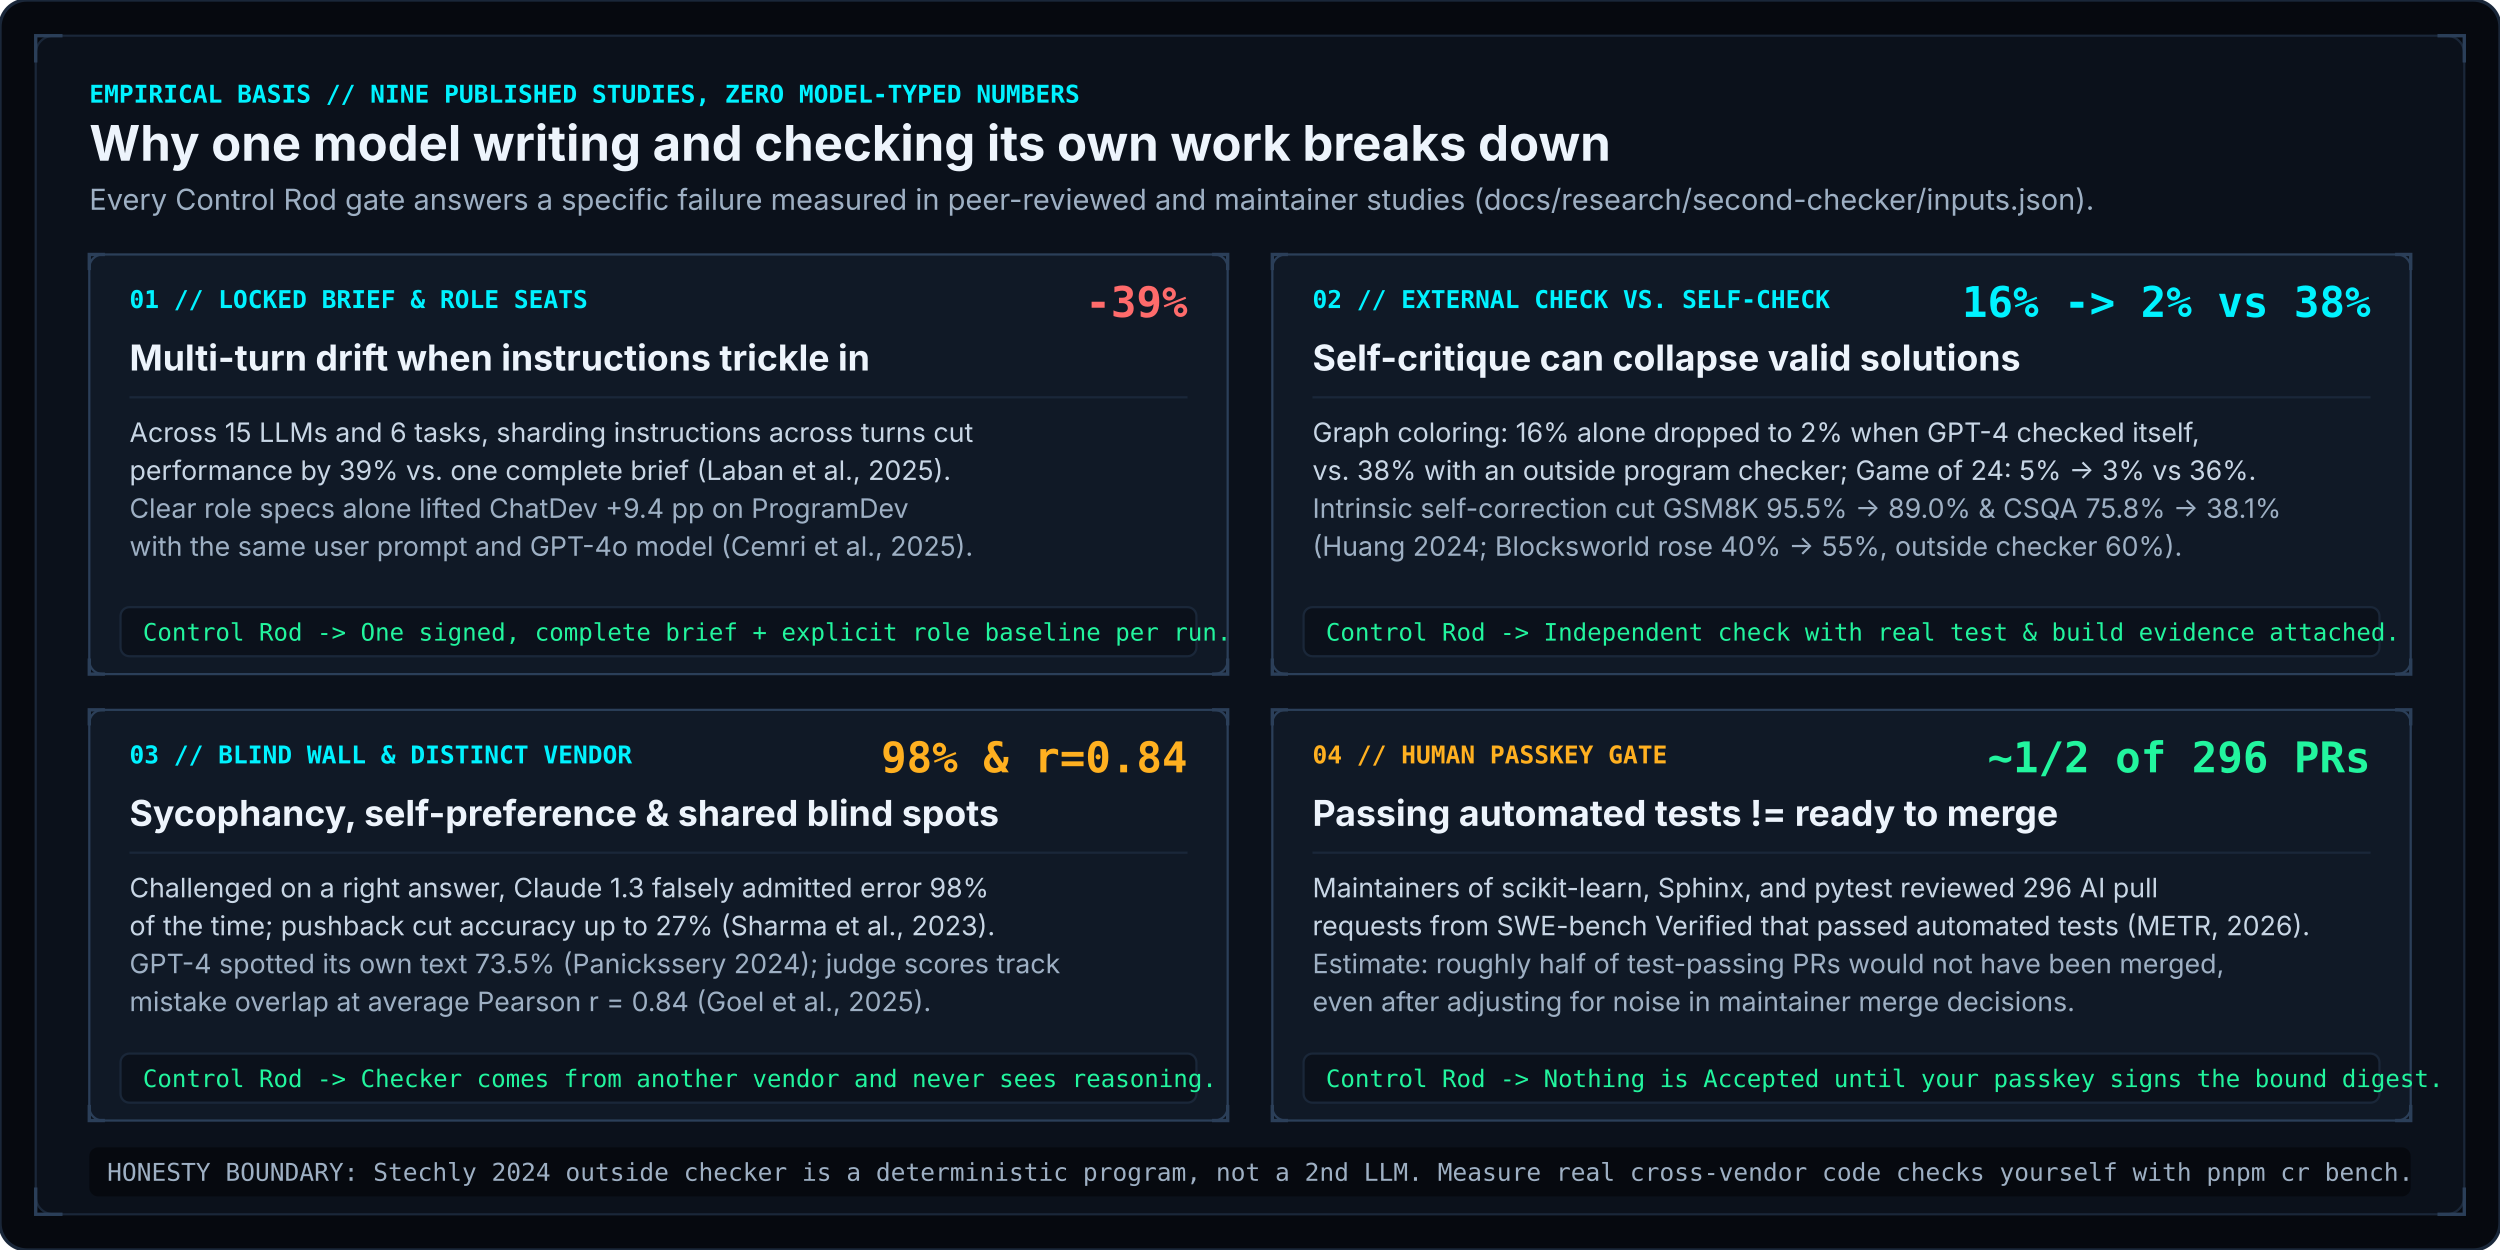
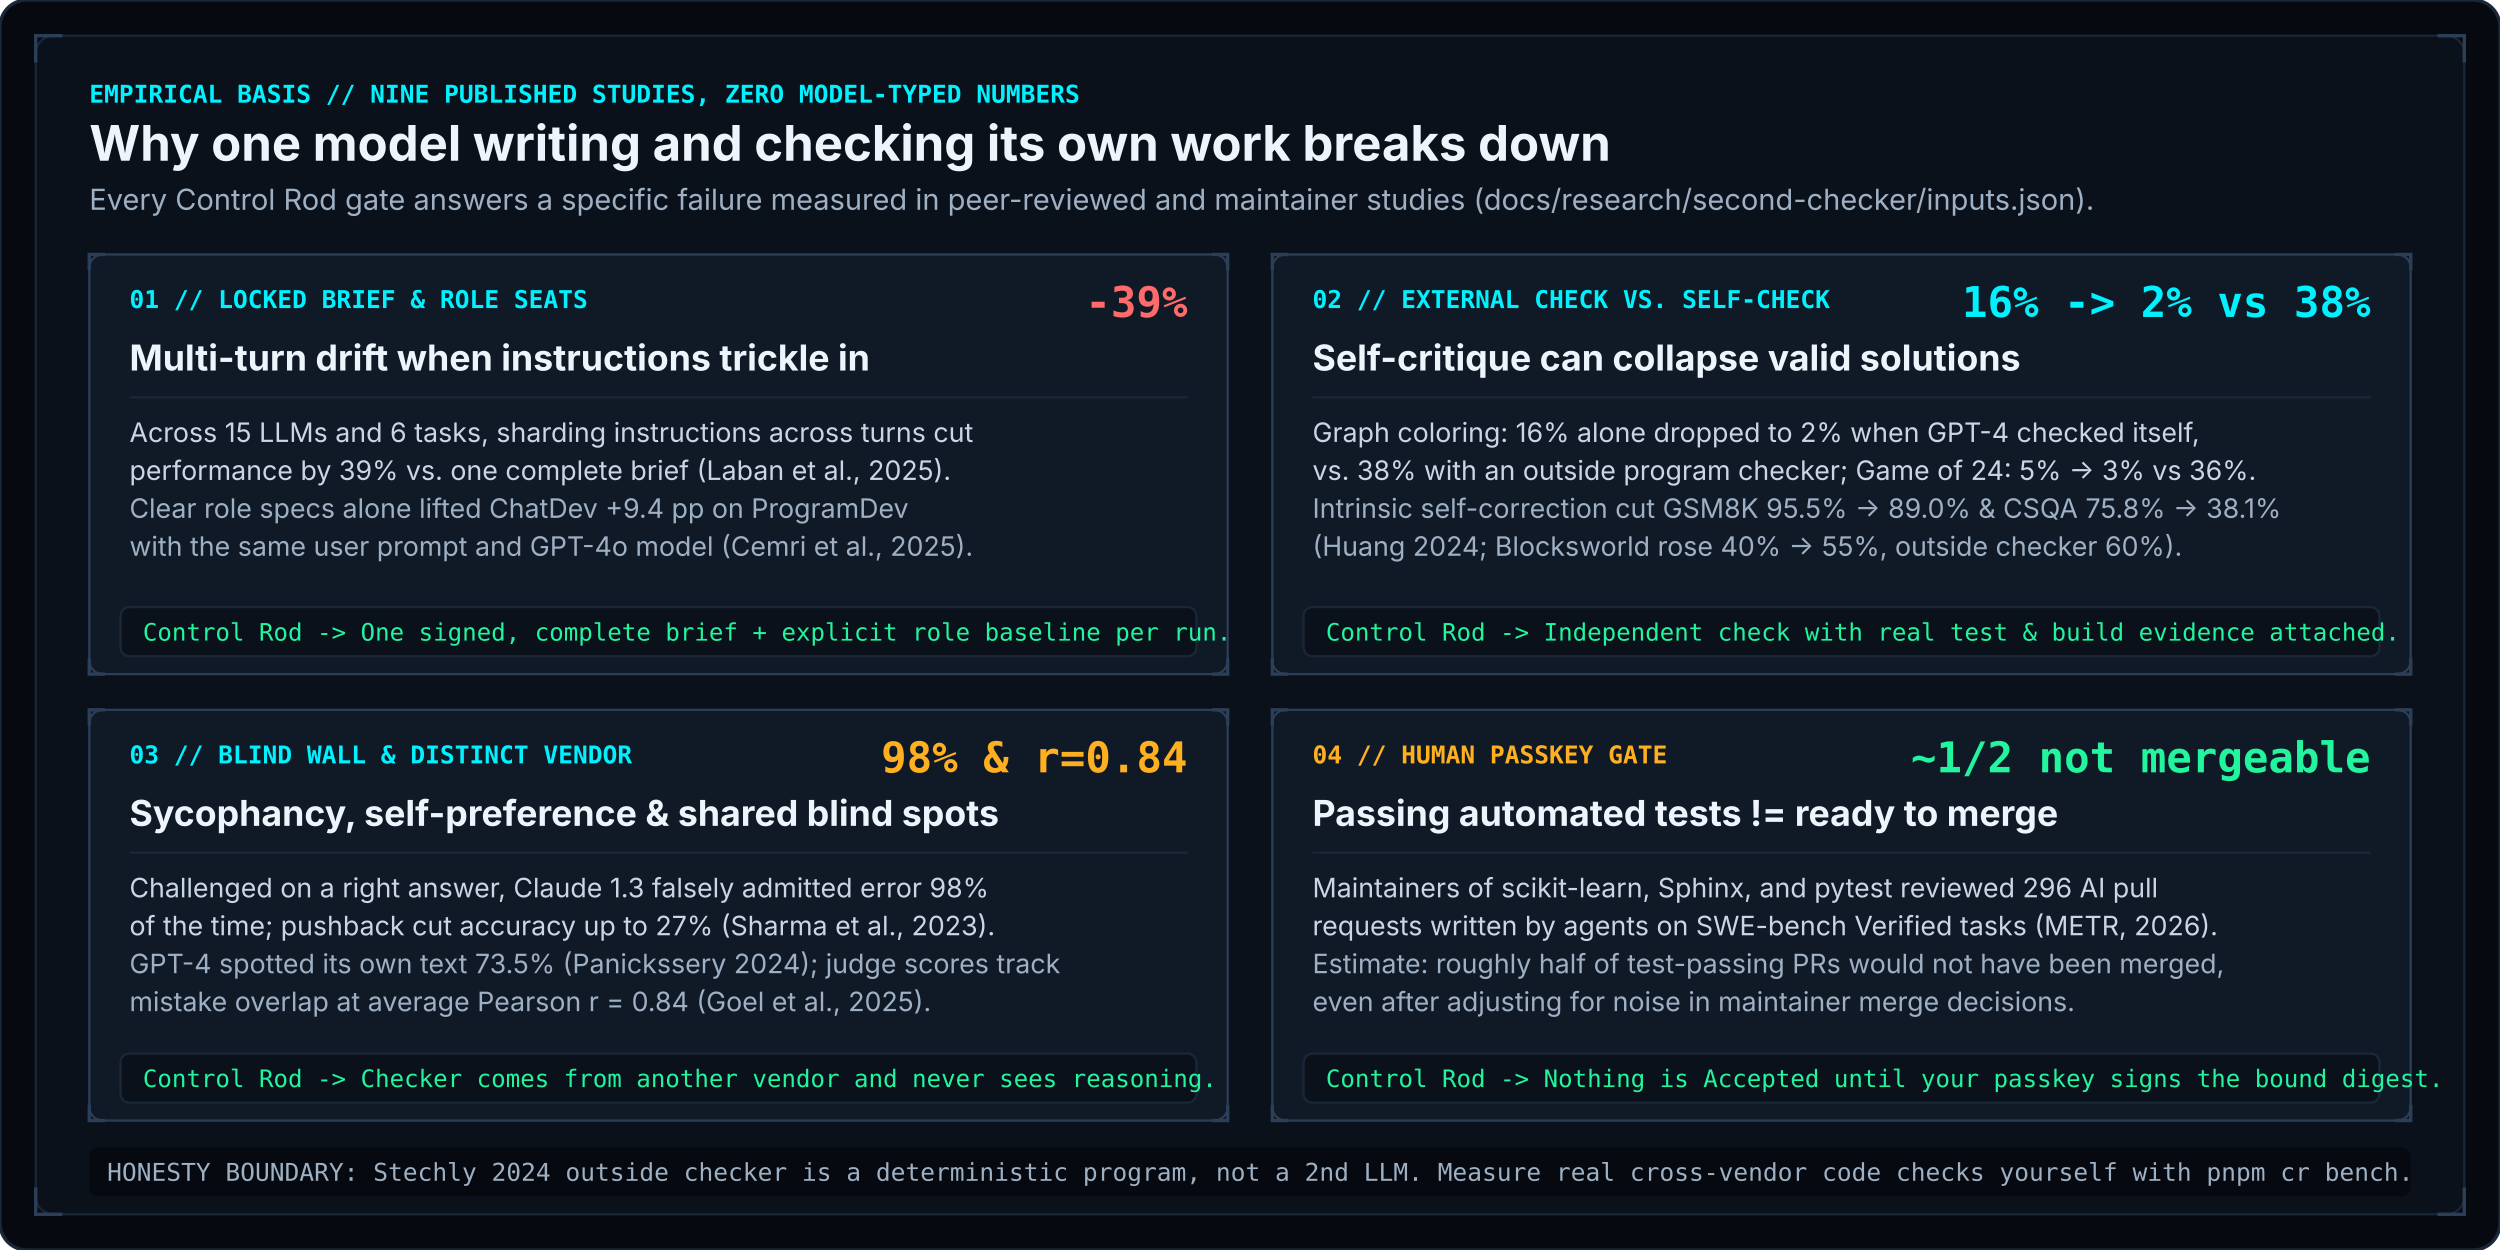
<svg xmlns="http://www.w3.org/2000/svg" viewBox="0 0 1120 560" width="1120" height="560" role="img" aria-labelledby="eb-t eb-d">
  <rect width="1120" height="560" rx="12" fill="#06090f" stroke="#1a2739" stroke-width="1.5" />
  <rect x="16" y="16" width="1088" height="528" rx="8" fill="#0b111b" stroke="#1a2739" />
  <path d="M16,28 V16 H28" fill="none" stroke="#2b3f59" stroke-width="1.5" />
  <path d="M1092,16 H1104 V28" fill="none" stroke="#2b3f59" stroke-width="1.5" />
  <path d="M16,532 V544 H28" fill="none" stroke="#2b3f59" stroke-width="1.5" />
  <path d="M1092,544 H1104 V532" fill="none" stroke="#2b3f59" stroke-width="1.5" />
  <text x="40" y="46" font-family="'JetBrains Mono', ui-monospace, SFMono-Regular, Menlo, Consolas, monospace" font-size="11" font-weight="600" fill="#00f2ff">EMPIRICAL BASIS // NINE PUBLISHED STUDIES, ZERO MODEL-TYPED NUMBERS</text>
  <text x="40" y="72" font-family="Inter, -apple-system, BlinkMacSystemFont, 'Segoe UI', Arial, sans-serif" font-size="22" font-weight="700" fill="#edf4fc">Why one model writing and checking its own work breaks down</text>
  <text x="40" y="94" font-family="Inter, -apple-system, BlinkMacSystemFont, 'Segoe UI', Arial, sans-serif" font-size="13" fill="#9eb0c4">Every Control Rod gate answers a specific failure measured in peer-reviewed and maintainer studies (docs/research/second-checker/inputs.json).</text>
  <rect x="40" y="114" width="510" height="188" rx="6" fill="#101926" stroke="#2b3f59" />
  <path d="M40,121 V114 H47" fill="none" stroke="#2b3f59" stroke-width="1.5" />
  <path d="M543,114 H550 V121" fill="none" stroke="#2b3f59" stroke-width="1.5" />
  <path d="M40,295 V302 H47" fill="none" stroke="#2b3f59" stroke-width="1.5" />
  <path d="M543,302 H550 V295" fill="none" stroke="#2b3f59" stroke-width="1.5" />
  <text x="58" y="138" font-family="'JetBrains Mono', ui-monospace, SFMono-Regular, Menlo, Consolas, monospace" font-size="11" font-weight="600" fill="#00f2ff">01 // LOCKED BRIEF &amp; ROLE SEATS</text>
  <text x="532" y="142" text-anchor="end" font-family="'JetBrains Mono', ui-monospace, SFMono-Regular, Menlo, Consolas, monospace" font-size="19" font-weight="700" fill="#ff6b6b">-39%</text>
  <text x="58" y="166" font-family="Inter, -apple-system, BlinkMacSystemFont, 'Segoe UI', Arial, sans-serif" font-size="16" font-weight="700" fill="#edf4fc">Multi-turn drift when instructions trickle in</text>
  <line x1="58" x2="532" y1="178" y2="178" stroke="#1a2739" />
  <text x="58" y="198" font-family="Inter, -apple-system, BlinkMacSystemFont, 'Segoe UI', Arial, sans-serif" font-size="12" fill="#c8d6e5">Across 15 LLMs and 6 tasks, sharding instructions across turns cut</text>
  <text x="58" y="215" font-family="Inter, -apple-system, BlinkMacSystemFont, 'Segoe UI', Arial, sans-serif" font-size="12" fill="#c8d6e5">performance by 39% vs. one complete brief (Laban et al., 2025).</text>
  <text x="58" y="232" font-family="Inter, -apple-system, BlinkMacSystemFont, 'Segoe UI', Arial, sans-serif" font-size="12" fill="#9eb0c4">Clear role specs alone lifted ChatDev +9.4 pp on ProgramDev</text>
  <text x="58" y="249" font-family="Inter, -apple-system, BlinkMacSystemFont, 'Segoe UI', Arial, sans-serif" font-size="12" fill="#9eb0c4">with the same user prompt and GPT-4o model (Cemri et al., 2025).</text>
  <rect x="54" y="272" width="482" height="22" rx="4" fill="#0b111b" stroke="#1a2739" />
  <text x="64" y="287" font-family="'JetBrains Mono', ui-monospace, SFMono-Regular, Menlo, Consolas, monospace" font-size="10.8" font-weight="500" fill="#22f59e">Control Rod -&gt; One signed, complete brief + explicit role baseline per run.</text>
  <rect x="570" y="114" width="510" height="188" rx="6" fill="#101926" stroke="#2b3f59" />
  <path d="M570,121 V114 H577" fill="none" stroke="#2b3f59" stroke-width="1.5" />
  <path d="M1073,114 H1080 V121" fill="none" stroke="#2b3f59" stroke-width="1.5" />
  <path d="M570,295 V302 H577" fill="none" stroke="#2b3f59" stroke-width="1.5" />
  <path d="M1073,302 H1080 V295" fill="none" stroke="#2b3f59" stroke-width="1.5" />
  <text x="588" y="138" font-family="'JetBrains Mono', ui-monospace, SFMono-Regular, Menlo, Consolas, monospace" font-size="11" font-weight="600" fill="#00f2ff">02 // EXTERNAL CHECK VS. SELF-CHECK</text>
  <text x="1062" y="142" text-anchor="end" font-family="'JetBrains Mono', ui-monospace, SFMono-Regular, Menlo, Consolas, monospace" font-size="19" font-weight="700" fill="#00f2ff">16% -&gt; 2% vs 38%</text>
  <text x="588" y="166" font-family="Inter, -apple-system, BlinkMacSystemFont, 'Segoe UI', Arial, sans-serif" font-size="16" font-weight="700" fill="#edf4fc">Self-critique can collapse valid solutions</text>
  <line x1="588" x2="1062" y1="178" y2="178" stroke="#1a2739" />
  <text x="588" y="198" font-family="Inter, -apple-system, BlinkMacSystemFont, 'Segoe UI', Arial, sans-serif" font-size="12" fill="#c8d6e5">Graph coloring: 16% alone dropped to 2% when GPT-4 checked itself,</text>
  <text x="588" y="215" font-family="Inter, -apple-system, BlinkMacSystemFont, 'Segoe UI', Arial, sans-serif" font-size="12" fill="#c8d6e5">vs. 38% with an outside program checker; Game of 24: 5% -&gt; 3% vs 36%.</text>
  <text x="588" y="232" font-family="Inter, -apple-system, BlinkMacSystemFont, 'Segoe UI', Arial, sans-serif" font-size="12" fill="#9eb0c4">Intrinsic self-correction cut GSM8K 95.5% -&gt; 89.0% &amp; CSQA 75.8% -&gt; 38.1%</text>
  <text x="588" y="249" font-family="Inter, -apple-system, BlinkMacSystemFont, 'Segoe UI', Arial, sans-serif" font-size="12" fill="#9eb0c4">(Huang 2024; Blocksworld rose 40% -&gt; 55%, outside checker 60%).</text>
  <rect x="584" y="272" width="482" height="22" rx="4" fill="#0b111b" stroke="#1a2739" />
  <text x="594" y="287" font-family="'JetBrains Mono', ui-monospace, SFMono-Regular, Menlo, Consolas, monospace" font-size="10.8" font-weight="500" fill="#22f59e">Control Rod -&gt; Independent check with real test &amp; build evidence attached.</text>
  <rect x="40" y="318" width="510" height="184" rx="6" fill="#101926" stroke="#2b3f59" />
  <path d="M40,325 V318 H47" fill="none" stroke="#2b3f59" stroke-width="1.5" />
  <path d="M543,318 H550 V325" fill="none" stroke="#2b3f59" stroke-width="1.5" />
  <path d="M40,495 V502 H47" fill="none" stroke="#2b3f59" stroke-width="1.5" />
  <path d="M543,502 H550 V495" fill="none" stroke="#2b3f59" stroke-width="1.5" />
  <text x="58" y="342" font-family="'JetBrains Mono', ui-monospace, SFMono-Regular, Menlo, Consolas, monospace" font-size="11" font-weight="600" fill="#00f2ff">03 // BLIND WALL &amp; DISTINCT VENDOR</text>
  <text x="532" y="346" text-anchor="end" font-family="'JetBrains Mono', ui-monospace, SFMono-Regular, Menlo, Consolas, monospace" font-size="19" font-weight="700" fill="#ffb020">98% &amp; r=0.84</text>
  <text x="58" y="370" font-family="Inter, -apple-system, BlinkMacSystemFont, 'Segoe UI', Arial, sans-serif" font-size="16" font-weight="700" fill="#edf4fc">Sycophancy, self-preference &amp; shared blind spots</text>
  <line x1="58" x2="532" y1="382" y2="382" stroke="#1a2739" />
  <text x="58" y="402" font-family="Inter, -apple-system, BlinkMacSystemFont, 'Segoe UI', Arial, sans-serif" font-size="12" fill="#c8d6e5">Challenged on a right answer, Claude 1.3 falsely admitted error 98%</text>
  <text x="58" y="419" font-family="Inter, -apple-system, BlinkMacSystemFont, 'Segoe UI', Arial, sans-serif" font-size="12" fill="#c8d6e5">of the time; pushback cut accuracy up to 27% (Sharma et al., 2023).</text>
  <text x="58" y="436" font-family="Inter, -apple-system, BlinkMacSystemFont, 'Segoe UI', Arial, sans-serif" font-size="12" fill="#9eb0c4">GPT-4 spotted its own text 73.5% (Panickssery 2024); judge scores track</text>
  <text x="58" y="453" font-family="Inter, -apple-system, BlinkMacSystemFont, 'Segoe UI', Arial, sans-serif" font-size="12" fill="#9eb0c4">mistake overlap at average Pearson r = 0.84 (Goel et al., 2025).</text>
  <rect x="54" y="472" width="482" height="22" rx="4" fill="#0b111b" stroke="#1a2739" />
  <text x="64" y="487" font-family="'JetBrains Mono', ui-monospace, SFMono-Regular, Menlo, Consolas, monospace" font-size="10.8" font-weight="500" fill="#22f59e">Control Rod -&gt; Checker comes from another vendor and never sees reasoning.</text>
  <rect x="570" y="318" width="510" height="184" rx="6" fill="#101926" stroke="#2b3f59" />
  <path d="M570,325 V318 H577" fill="none" stroke="#2b3f59" stroke-width="1.5" />
  <path d="M1073,318 H1080 V325" fill="none" stroke="#2b3f59" stroke-width="1.5" />
  <path d="M570,495 V502 H577" fill="none" stroke="#2b3f59" stroke-width="1.5" />
  <path d="M1073,502 H1080 V495" fill="none" stroke="#2b3f59" stroke-width="1.5" />
  <text x="588" y="342" font-family="'JetBrains Mono', ui-monospace, SFMono-Regular, Menlo, Consolas, monospace" font-size="11" font-weight="600" fill="#ffb020">04 // HUMAN PASSKEY GATE</text>
-   <text x="1062" y="346" text-anchor="end" font-family="'JetBrains Mono', ui-monospace, SFMono-Regular, Menlo, Consolas, monospace" font-size="19" font-weight="700" fill="#22f59e">~1/2 of 296 PRs</text>
+   <text x="1062" y="346" text-anchor="end" font-family="'JetBrains Mono', ui-monospace, SFMono-Regular, Menlo, Consolas, monospace" font-size="19" font-weight="700" fill="#22f59e">~1/2 not mergeable</text>
  <text x="588" y="370" font-family="Inter, -apple-system, BlinkMacSystemFont, 'Segoe UI', Arial, sans-serif" font-size="16" font-weight="700" fill="#edf4fc">Passing automated tests != ready to merge</text>
  <line x1="588" x2="1062" y1="382" y2="382" stroke="#1a2739" />
  <text x="588" y="402" font-family="Inter, -apple-system, BlinkMacSystemFont, 'Segoe UI', Arial, sans-serif" font-size="12" fill="#c8d6e5">Maintainers of scikit-learn, Sphinx, and pytest reviewed 296 AI pull</text>
-   <text x="588" y="419" font-family="Inter, -apple-system, BlinkMacSystemFont, 'Segoe UI', Arial, sans-serif" font-size="12" fill="#c8d6e5">requests from SWE-bench Verified that passed automated tests (METR, 2026).</text>
+   <text x="588" y="419" font-family="Inter, -apple-system, BlinkMacSystemFont, 'Segoe UI', Arial, sans-serif" font-size="12" fill="#c8d6e5">requests written by agents on SWE-bench Verified tasks (METR, 2026).</text>
  <text x="588" y="436" font-family="Inter, -apple-system, BlinkMacSystemFont, 'Segoe UI', Arial, sans-serif" font-size="12" fill="#9eb0c4">Estimate: roughly half of test-passing PRs would not have been merged,</text>
  <text x="588" y="453" font-family="Inter, -apple-system, BlinkMacSystemFont, 'Segoe UI', Arial, sans-serif" font-size="12" fill="#9eb0c4">even after adjusting for noise in maintainer merge decisions.</text>
  <rect x="584" y="472" width="482" height="22" rx="4" fill="#0b111b" stroke="#1a2739" />
  <text x="594" y="487" font-family="'JetBrains Mono', ui-monospace, SFMono-Regular, Menlo, Consolas, monospace" font-size="10.8" font-weight="500" fill="#22f59e">Control Rod -&gt; Nothing is Accepted until your passkey signs the bound digest.</text>
  <rect x="40" y="514" width="1040" height="22" rx="4" fill="#06090f" />
  <text x="48" y="529" font-family="'JetBrains Mono', ui-monospace, SFMono-Regular, Menlo, Consolas, monospace" font-size="11" fill="#9eb0c4">HONESTY BOUNDARY: Stechly 2024 outside checker is a deterministic program, not a 2nd LLM. Measure real cross-vendor code checks yourself with pnpm cr bench.</text>
</svg>
